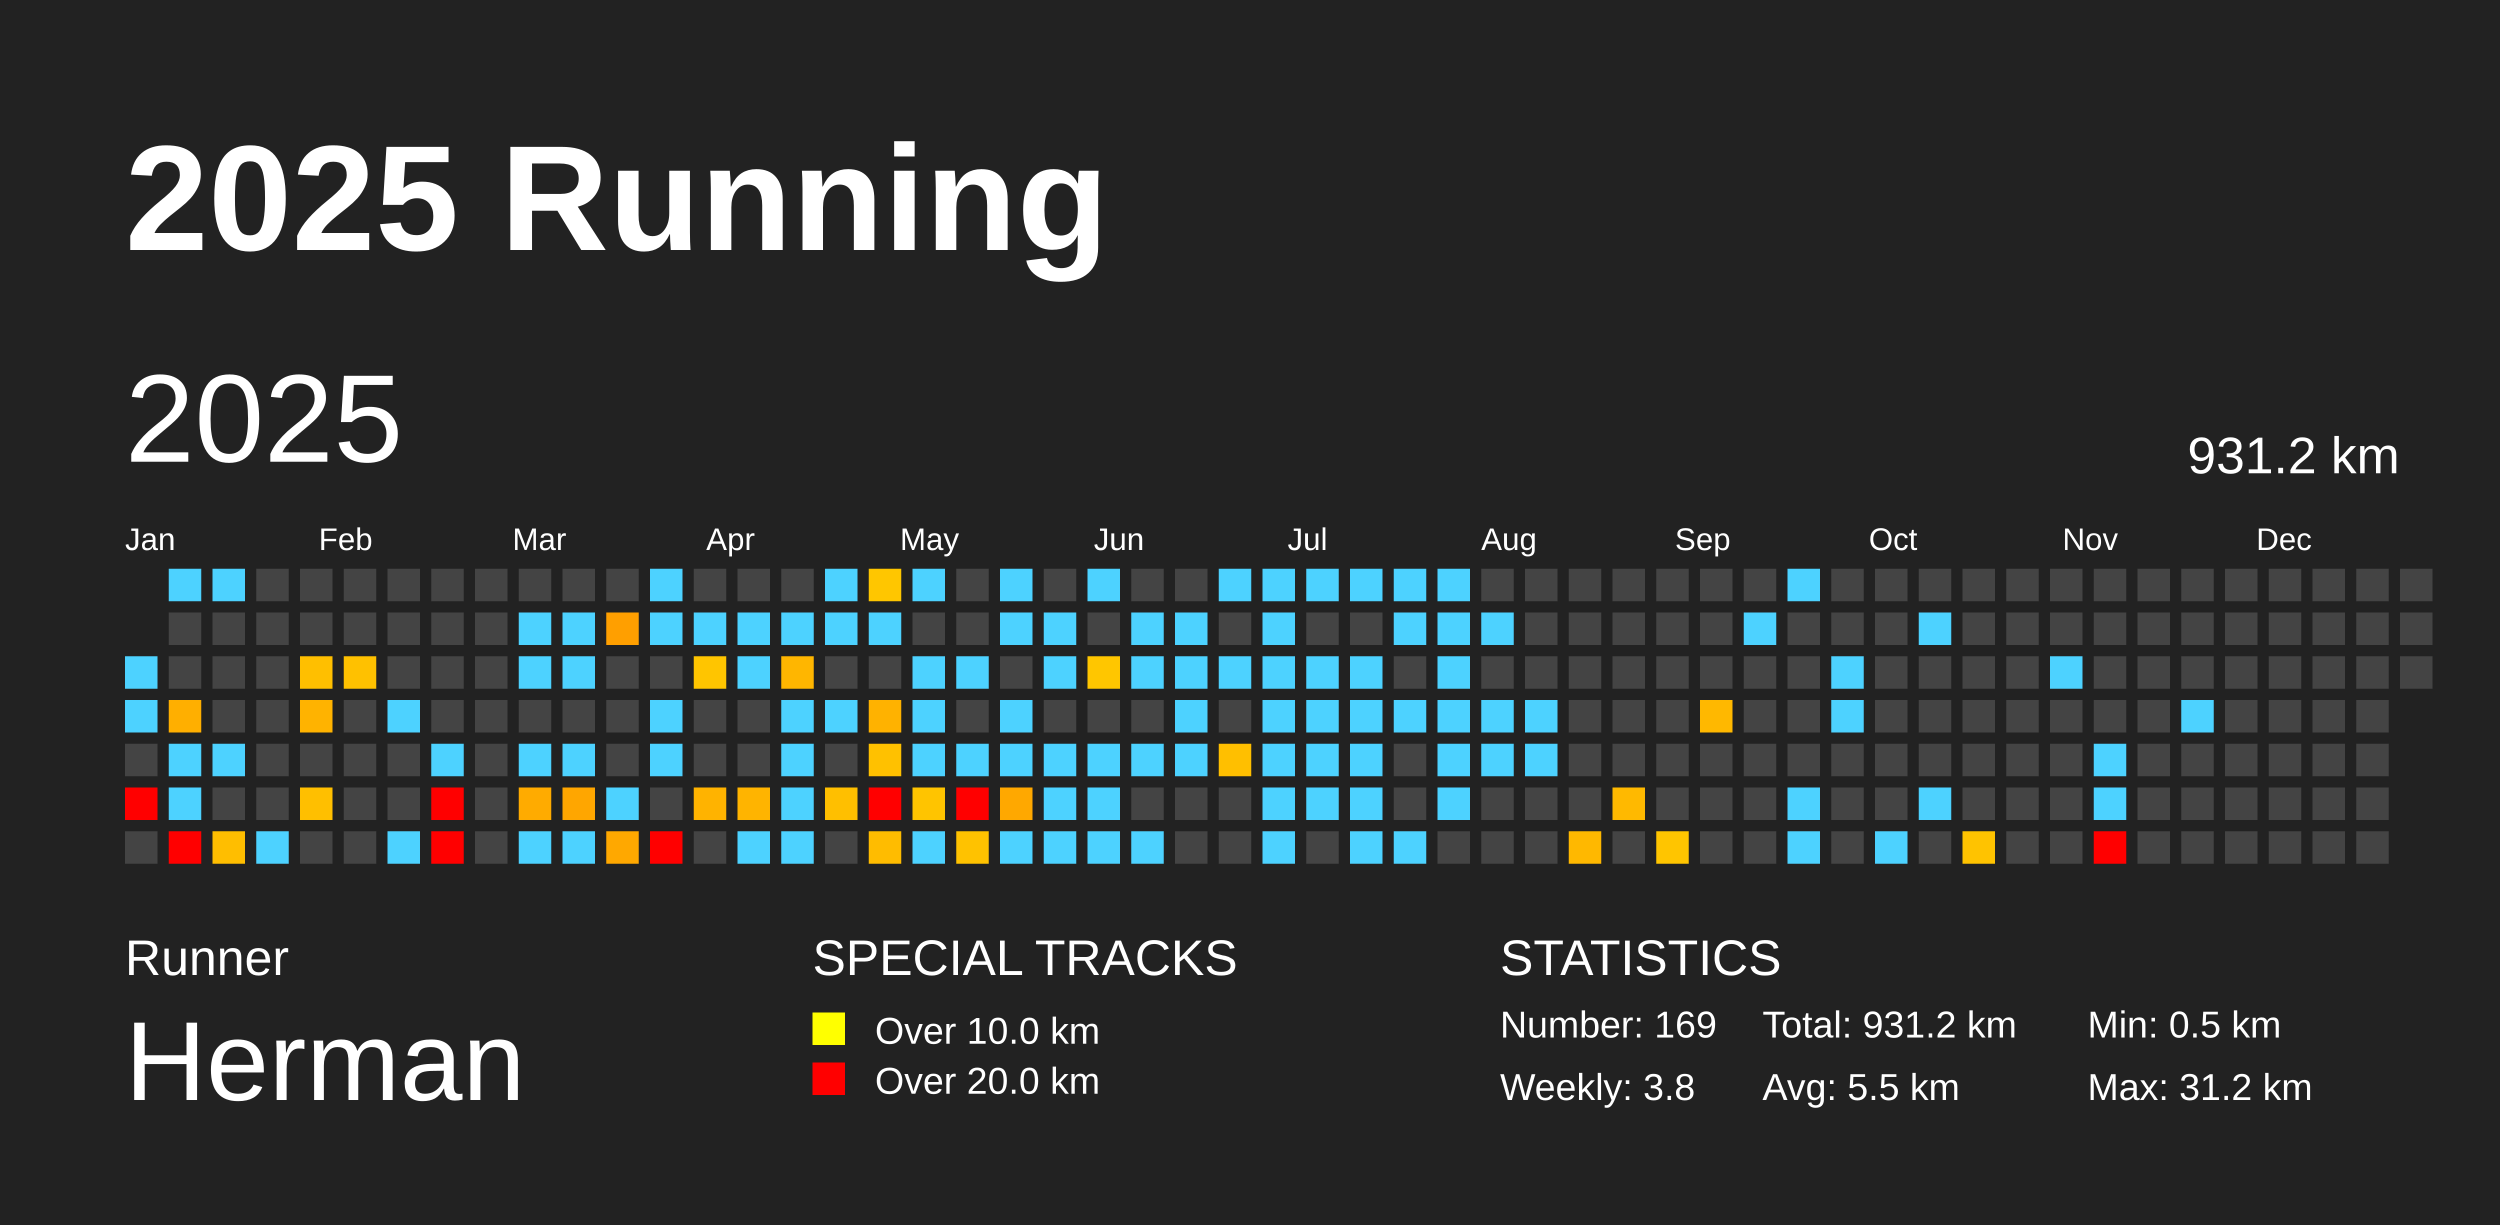
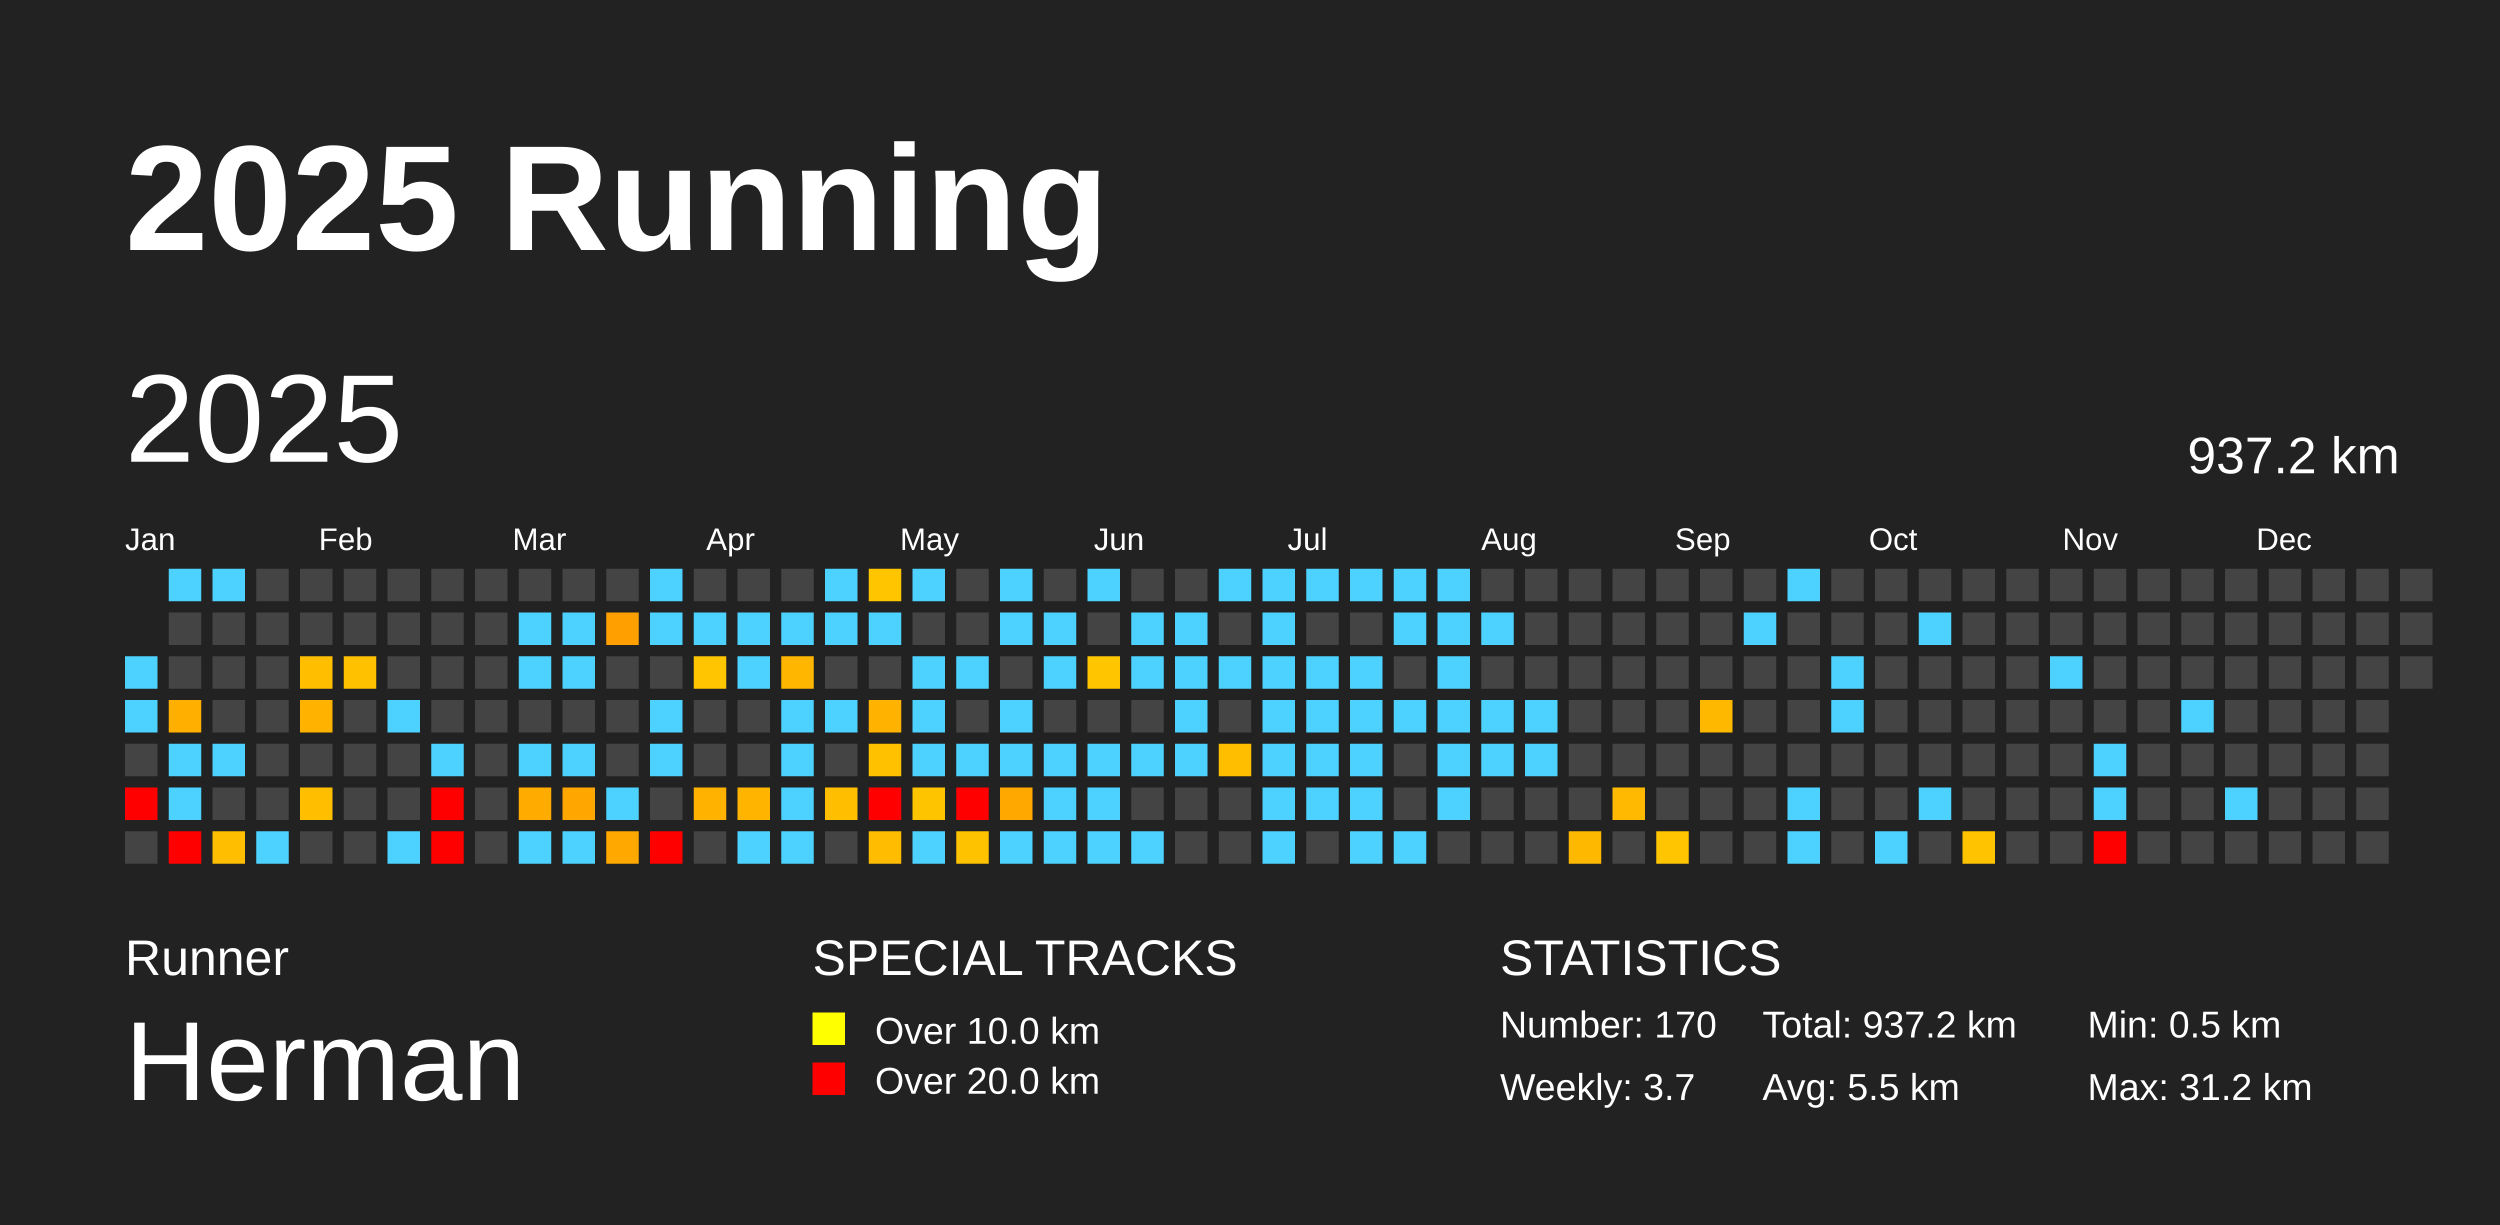
<svg xmlns="http://www.w3.org/2000/svg" baseProfile="full" height="98mm" version="1.1" viewBox="0,0,200,98" width="200mm">
  <defs />
  <rect fill="#222222" height="98" width="200" x="0" y="0" />
  <text fill="#FFFFFF" style="font-size:12px; font-family:Arial; font-weight:bold;" x="10" y="20">2025 Running</text>
  <text fill="#FFFFFF" style="font-size:4px; font-family:Arial" x="10" y="78">Runner</text>
  <text fill="#FFFFFF" style="font-size:9px; font-family:Arial" x="10" y="88">Herman</text>
  <text fill="#FFFFFF" style="font-size:4px; font-family:Arial" x="65" y="78">SPECIAL TRACKS</text>
  <rect fill="yellow" height="2.6" width="2.6" x="65" y="81" />
  <text fill="#FFFFFF" style="font-size:3px; font-family:Arial" x="70" y="83.5">Over 10.0 km</text>
  <rect fill="red" height="2.6" width="2.6" x="65" y="85" />
  <text fill="#FFFFFF" style="font-size:3px; font-family:Arial" x="70" y="87.5">Over 20.0 km</text>
  <text fill="#FFFFFF" style="font-size:4px; font-family:Arial" x="120" y="78">STATISTICS</text>
-   <text fill="#FFFFFF" style="font-size:3px; font-family:Arial" x="120" y="83">Number: 169</text>
-   <text fill="#FFFFFF" style="font-size:3px; font-family:Arial" x="120" y="88">Weekly: 3.8</text>
-   <text fill="#FFFFFF" style="font-size:3px; font-family:Arial" x="141" y="83">Total: 931.2 km</text>
+   <text fill="#FFFFFF" style="font-size:3px; font-family:Arial" x="120" y="83">Number: 170</text>
+   <text fill="#FFFFFF" style="font-size:3px; font-family:Arial" x="120" y="88">Weekly: 3.7</text>
+   <text fill="#FFFFFF" style="font-size:3px; font-family:Arial" x="141" y="83">Total: 937.2 km</text>
  <text fill="#FFFFFF" style="font-size:3px; font-family:Arial" x="141" y="88">Avg: 5.5 km</text>
  <text fill="#FFFFFF" style="font-size:3px; font-family:Arial" x="167" y="83">Min: 0.5 km</text>
  <text fill="#FFFFFF" style="font-size:3px; font-family:Arial" x="167" y="88">Max: 31.2 km</text>
  <text dominant-baseline="hanging" fill="#FFFFFF" style="font-size:10.0px; font-family:Arial;" x="10" y="30">2025</text>
-   <text dominant-baseline="hanging" fill="#FFFFFF" style="font-size:4.125px; font-family:Arial;" x="175" y="35">931.2 km</text>
+   <text dominant-baseline="hanging" fill="#FFFFFF" style="font-size:4.125px; font-family:Arial;" x="175" y="35">937.2 km</text>
  <text fill="#FFFFFF" style="font-size:2.5px; font-family:Arial" x="10.0" y="44">Jan</text>
  <text fill="#FFFFFF" style="font-size:2.5px; font-family:Arial" x="25.5" y="44">Feb</text>
  <text fill="#FFFFFF" style="font-size:2.5px; font-family:Arial" x="41.0" y="44">Mar</text>
  <text fill="#FFFFFF" style="font-size:2.5px; font-family:Arial" x="56.5" y="44">Apr</text>
  <text fill="#FFFFFF" style="font-size:2.5px; font-family:Arial" x="72.0" y="44">May</text>
  <text fill="#FFFFFF" style="font-size:2.5px; font-family:Arial" x="87.5" y="44">Jun</text>
  <text fill="#FFFFFF" style="font-size:2.5px; font-family:Arial" x="103.0" y="44">Jul</text>
  <text fill="#FFFFFF" style="font-size:2.5px; font-family:Arial" x="118.5" y="44">Aug</text>
  <text fill="#FFFFFF" style="font-size:2.5px; font-family:Arial" x="134.0" y="44">Sep</text>
  <text fill="#FFFFFF" style="font-size:2.5px; font-family:Arial" x="149.5" y="44">Oct</text>
  <text fill="#FFFFFF" style="font-size:2.5px; font-family:Arial" x="165.0" y="44">Nov</text>
  <text fill="#FFFFFF" style="font-size:2.5px; font-family:Arial" x="180.5" y="44">Dec</text>
  <rect fill="#4dd2ff" height="2.6" width="2.6" x="10.0" y="52.5" />
  <rect fill="#4dd2ff" height="2.6" width="2.6" x="10.0" y="56.0" />
  <rect fill="#444444" height="2.6" width="2.6" x="10.0" y="59.5" />
  <rect fill="red" height="2.6" width="2.6" x="10.0" y="63.0" />
  <rect fill="#444444" height="2.6" width="2.6" x="10.0" y="66.5" />
  <rect fill="#4dd2ff" height="2.6" width="2.6" x="13.5" y="45.5" />
  <rect fill="#444444" height="2.6" width="2.6" x="13.5" y="49.0" />
  <rect fill="#444444" height="2.6" width="2.6" x="13.5" y="52.5" />
  <rect fill="#ffaf00" height="2.6" width="2.6" x="13.5" y="56.0" />
  <rect fill="#4dd2ff" height="2.6" width="2.6" x="13.5" y="59.5" />
  <rect fill="#4dd2ff" height="2.6" width="2.6" x="13.5" y="63.0" />
  <rect fill="red" height="2.6" width="2.6" x="13.5" y="66.5" />
  <rect fill="#4dd2ff" height="2.6" width="2.6" x="17.0" y="45.5" />
  <rect fill="#444444" height="2.6" width="2.6" x="17.0" y="49.0" />
  <rect fill="#444444" height="2.6" width="2.6" x="17.0" y="52.5" />
  <rect fill="#444444" height="2.6" width="2.6" x="17.0" y="56.0" />
  <rect fill="#4dd2ff" height="2.6" width="2.6" x="17.0" y="59.5" />
  <rect fill="#444444" height="2.6" width="2.6" x="17.0" y="63.0" />
  <rect fill="#ffbe00" height="2.6" width="2.6" x="17.0" y="66.5" />
  <rect fill="#444444" height="2.6" width="2.6" x="20.5" y="45.5" />
  <rect fill="#444444" height="2.6" width="2.6" x="20.5" y="49.0" />
  <rect fill="#444444" height="2.6" width="2.6" x="20.5" y="52.5" />
  <rect fill="#444444" height="2.6" width="2.6" x="20.5" y="56.0" />
  <rect fill="#444444" height="2.6" width="2.6" x="20.5" y="59.5" />
  <rect fill="#444444" height="2.6" width="2.6" x="20.5" y="63.0" />
  <rect fill="#4dd2ff" height="2.6" width="2.6" x="20.5" y="66.5" />
  <rect fill="#444444" height="2.6" width="2.6" x="24.0" y="45.5" />
  <rect fill="#444444" height="2.6" width="2.6" x="24.0" y="49.0" />
  <rect fill="#ffbf00" height="2.6" width="2.6" x="24.0" y="52.5" />
  <rect fill="#ffb300" height="2.6" width="2.6" x="24.0" y="56.0" />
  <rect fill="#444444" height="2.6" width="2.6" x="24.0" y="59.5" />
  <rect fill="#ffbf00" height="2.6" width="2.6" x="24.0" y="63.0" />
  <rect fill="#444444" height="2.6" width="2.6" x="24.0" y="66.5" />
  <rect fill="#444444" height="2.6" width="2.6" x="27.5" y="45.5" />
  <rect fill="#444444" height="2.6" width="2.6" x="27.5" y="49.0" />
  <rect fill="#ffc100" height="2.6" width="2.6" x="27.5" y="52.5" />
  <rect fill="#444444" height="2.6" width="2.6" x="27.5" y="56.0" />
  <rect fill="#444444" height="2.6" width="2.6" x="27.5" y="59.5" />
  <rect fill="#444444" height="2.6" width="2.6" x="27.5" y="63.0" />
  <rect fill="#444444" height="2.6" width="2.6" x="27.5" y="66.5" />
  <rect fill="#444444" height="2.6" width="2.6" x="31.0" y="45.5" />
  <rect fill="#444444" height="2.6" width="2.6" x="31.0" y="49.0" />
  <rect fill="#444444" height="2.6" width="2.6" x="31.0" y="52.5" />
  <rect fill="#4dd2ff" height="2.6" width="2.6" x="31.0" y="56.0" />
  <rect fill="#444444" height="2.6" width="2.6" x="31.0" y="59.5" />
  <rect fill="#444444" height="2.6" width="2.6" x="31.0" y="63.0" />
  <rect fill="#4dd2ff" height="2.6" width="2.6" x="31.0" y="66.5" />
  <rect fill="#444444" height="2.6" width="2.6" x="34.5" y="45.5" />
  <rect fill="#444444" height="2.6" width="2.6" x="34.5" y="49.0" />
  <rect fill="#444444" height="2.6" width="2.6" x="34.5" y="52.5" />
  <rect fill="#444444" height="2.6" width="2.6" x="34.5" y="56.0" />
  <rect fill="#4dd2ff" height="2.6" width="2.6" x="34.5" y="59.5" />
  <rect fill="red" height="2.6" width="2.6" x="34.5" y="63.0" />
  <rect fill="red" height="2.6" width="2.6" x="34.5" y="66.5" />
  <rect fill="#444444" height="2.6" width="2.6" x="38.0" y="45.5" />
  <rect fill="#444444" height="2.6" width="2.6" x="38.0" y="49.0" />
  <rect fill="#444444" height="2.6" width="2.6" x="38.0" y="52.5" />
  <rect fill="#444444" height="2.6" width="2.6" x="38.0" y="56.0" />
  <rect fill="#444444" height="2.6" width="2.6" x="38.0" y="59.5" />
  <rect fill="#444444" height="2.6" width="2.6" x="38.0" y="63.0" />
  <rect fill="#444444" height="2.6" width="2.6" x="38.0" y="66.5" />
  <rect fill="#444444" height="2.6" width="2.6" x="41.5" y="45.5" />
  <rect fill="#4dd2ff" height="2.6" width="2.6" x="41.5" y="49.0" />
  <rect fill="#4dd2ff" height="2.6" width="2.6" x="41.5" y="52.5" />
  <rect fill="#444444" height="2.6" width="2.6" x="41.5" y="56.0" />
  <rect fill="#4dd2ff" height="2.6" width="2.6" x="41.5" y="59.5" />
  <rect fill="#ffab00" height="2.6" width="2.6" x="41.5" y="63.0" />
  <rect fill="#4dd2ff" height="2.6" width="2.6" x="41.5" y="66.5" />
  <rect fill="#444444" height="2.6" width="2.6" x="45.0" y="45.5" />
  <rect fill="#4dd2ff" height="2.6" width="2.6" x="45.0" y="49.0" />
  <rect fill="#4dd2ff" height="2.6" width="2.6" x="45.0" y="52.5" />
  <rect fill="#444444" height="2.6" width="2.6" x="45.0" y="56.0" />
  <rect fill="#4dd2ff" height="2.6" width="2.6" x="45.0" y="59.5" />
  <rect fill="#ffa600" height="2.6" width="2.6" x="45.0" y="63.0" />
  <rect fill="#4dd2ff" height="2.6" width="2.6" x="45.0" y="66.5" />
  <rect fill="#444444" height="2.6" width="2.6" x="48.5" y="45.5" />
  <rect fill="#ff9f00" height="2.6" width="2.6" x="48.5" y="49.0" />
  <rect fill="#444444" height="2.6" width="2.6" x="48.5" y="52.5" />
  <rect fill="#444444" height="2.6" width="2.6" x="48.5" y="56.0" />
  <rect fill="#444444" height="2.6" width="2.6" x="48.5" y="59.5" />
  <rect fill="#4dd2ff" height="2.6" width="2.6" x="48.5" y="63.0" />
  <rect fill="#ffa800" height="2.6" width="2.6" x="48.5" y="66.5" />
  <rect fill="#4dd2ff" height="2.6" width="2.6" x="52.0" y="45.5" />
  <rect fill="#4dd2ff" height="2.6" width="2.6" x="52.0" y="49.0" />
  <rect fill="#444444" height="2.6" width="2.6" x="52.0" y="52.5" />
  <rect fill="#4dd2ff" height="2.6" width="2.6" x="52.0" y="56.0" />
  <rect fill="#4dd2ff" height="2.6" width="2.6" x="52.0" y="59.5" />
  <rect fill="#444444" height="2.6" width="2.6" x="52.0" y="63.0" />
  <rect fill="red" height="2.6" width="2.6" x="52.0" y="66.5" />
  <rect fill="#444444" height="2.6" width="2.6" x="55.5" y="45.5" />
  <rect fill="#4dd2ff" height="2.6" width="2.6" x="55.5" y="49.0" />
  <rect fill="#ffc500" height="2.6" width="2.6" x="55.5" y="52.5" />
  <rect fill="#444444" height="2.6" width="2.6" x="55.5" y="56.0" />
  <rect fill="#444444" height="2.6" width="2.6" x="55.5" y="59.5" />
  <rect fill="#ffb300" height="2.6" width="2.6" x="55.5" y="63.0" />
  <rect fill="#444444" height="2.6" width="2.6" x="55.5" y="66.5" />
  <rect fill="#444444" height="2.6" width="2.6" x="59.0" y="45.5" />
  <rect fill="#4dd2ff" height="2.6" width="2.6" x="59.0" y="49.0" />
  <rect fill="#4dd2ff" height="2.6" width="2.6" x="59.0" y="52.5" />
  <rect fill="#444444" height="2.6" width="2.6" x="59.0" y="56.0" />
  <rect fill="#444444" height="2.6" width="2.6" x="59.0" y="59.5" />
  <rect fill="#ffb400" height="2.6" width="2.6" x="59.0" y="63.0" />
  <rect fill="#4dd2ff" height="2.6" width="2.6" x="59.0" y="66.5" />
  <rect fill="#444444" height="2.6" width="2.6" x="62.5" y="45.5" />
  <rect fill="#4dd2ff" height="2.6" width="2.6" x="62.5" y="49.0" />
  <rect fill="#ffb600" height="2.6" width="2.6" x="62.5" y="52.5" />
  <rect fill="#4dd2ff" height="2.6" width="2.6" x="62.5" y="56.0" />
  <rect fill="#4dd2ff" height="2.6" width="2.6" x="62.5" y="59.5" />
  <rect fill="#4dd2ff" height="2.6" width="2.6" x="62.5" y="63.0" />
  <rect fill="#4dd2ff" height="2.6" width="2.6" x="62.5" y="66.5" />
  <rect fill="#4dd2ff" height="2.6" width="2.6" x="66.0" y="45.5" />
  <rect fill="#4dd2ff" height="2.6" width="2.6" x="66.0" y="49.0" />
  <rect fill="#444444" height="2.6" width="2.6" x="66.0" y="52.5" />
  <rect fill="#4dd2ff" height="2.6" width="2.6" x="66.0" y="56.0" />
  <rect fill="#444444" height="2.6" width="2.6" x="66.0" y="59.5" />
  <rect fill="#ffbf00" height="2.6" width="2.6" x="66.0" y="63.0" />
  <rect fill="#444444" height="2.6" width="2.6" x="66.0" y="66.5" />
  <rect fill="#ffc600" height="2.6" width="2.6" x="69.5" y="45.5" />
  <rect fill="#4dd2ff" height="2.6" width="2.6" x="69.5" y="49.0" />
  <rect fill="#444444" height="2.6" width="2.6" x="69.5" y="52.5" />
  <rect fill="#ffb200" height="2.6" width="2.6" x="69.5" y="56.0" />
  <rect fill="#ffc100" height="2.6" width="2.6" x="69.5" y="59.5" />
  <rect fill="red" height="2.6" width="2.6" x="69.5" y="63.0" />
  <rect fill="#ffbc00" height="2.6" width="2.6" x="69.5" y="66.5" />
  <rect fill="#4dd2ff" height="2.6" width="2.6" x="73.0" y="45.5" />
  <rect fill="#444444" height="2.6" width="2.6" x="73.0" y="49.0" />
  <rect fill="#4dd2ff" height="2.6" width="2.6" x="73.0" y="52.5" />
  <rect fill="#4dd2ff" height="2.6" width="2.6" x="73.0" y="56.0" />
  <rect fill="#4dd2ff" height="2.6" width="2.6" x="73.0" y="59.5" />
  <rect fill="#ffc400" height="2.6" width="2.6" x="73.0" y="63.0" />
  <rect fill="#4dd2ff" height="2.6" width="2.6" x="73.0" y="66.5" />
  <rect fill="#444444" height="2.6" width="2.6" x="76.5" y="45.5" />
  <rect fill="#444444" height="2.6" width="2.6" x="76.5" y="49.0" />
  <rect fill="#4dd2ff" height="2.6" width="2.6" x="76.5" y="52.5" />
  <rect fill="#444444" height="2.6" width="2.6" x="76.5" y="56.0" />
  <rect fill="#4dd2ff" height="2.6" width="2.6" x="76.5" y="59.5" />
  <rect fill="red" height="2.6" width="2.6" x="76.5" y="63.0" />
  <rect fill="#ffc200" height="2.6" width="2.6" x="76.5" y="66.5" />
  <rect fill="#4dd2ff" height="2.6" width="2.6" x="80.0" y="45.5" />
  <rect fill="#4dd2ff" height="2.6" width="2.6" x="80.0" y="49.0" />
  <rect fill="#444444" height="2.6" width="2.6" x="80.0" y="52.5" />
  <rect fill="#4dd2ff" height="2.6" width="2.6" x="80.0" y="56.0" />
  <rect fill="#4dd2ff" height="2.6" width="2.6" x="80.0" y="59.5" />
  <rect fill="#ffa800" height="2.6" width="2.6" x="80.0" y="63.0" />
  <rect fill="#4dd2ff" height="2.6" width="2.6" x="80.0" y="66.5" />
  <rect fill="#444444" height="2.6" width="2.6" x="83.5" y="45.5" />
  <rect fill="#4dd2ff" height="2.6" width="2.6" x="83.5" y="49.0" />
  <rect fill="#4dd2ff" height="2.6" width="2.6" x="83.5" y="52.5" />
  <rect fill="#444444" height="2.6" width="2.6" x="83.5" y="56.0" />
  <rect fill="#4dd2ff" height="2.6" width="2.6" x="83.5" y="59.5" />
  <rect fill="#4dd2ff" height="2.6" width="2.6" x="83.5" y="63.0" />
  <rect fill="#4dd2ff" height="2.6" width="2.6" x="83.5" y="66.5" />
  <rect fill="#4dd2ff" height="2.6" width="2.6" x="87.0" y="45.5" />
  <rect fill="#444444" height="2.6" width="2.6" x="87.0" y="49.0" />
  <rect fill="#ffc600" height="2.6" width="2.6" x="87.0" y="52.5" />
  <rect fill="#444444" height="2.6" width="2.6" x="87.0" y="56.0" />
  <rect fill="#4dd2ff" height="2.6" width="2.6" x="87.0" y="59.5" />
  <rect fill="#4dd2ff" height="2.6" width="2.6" x="87.0" y="63.0" />
  <rect fill="#4dd2ff" height="2.6" width="2.6" x="87.0" y="66.5" />
  <rect fill="#444444" height="2.6" width="2.6" x="90.5" y="45.5" />
  <rect fill="#4dd2ff" height="2.6" width="2.6" x="90.5" y="49.0" />
  <rect fill="#4dd2ff" height="2.6" width="2.6" x="90.5" y="52.5" />
  <rect fill="#444444" height="2.6" width="2.6" x="90.5" y="56.0" />
  <rect fill="#4dd2ff" height="2.6" width="2.6" x="90.5" y="59.5" />
  <rect fill="#444444" height="2.6" width="2.6" x="90.5" y="63.0" />
  <rect fill="#4dd2ff" height="2.6" width="2.6" x="90.5" y="66.5" />
  <rect fill="#444444" height="2.6" width="2.6" x="94.0" y="45.5" />
  <rect fill="#4dd2ff" height="2.6" width="2.6" x="94.0" y="49.0" />
  <rect fill="#4dd2ff" height="2.6" width="2.6" x="94.0" y="52.5" />
  <rect fill="#4dd2ff" height="2.6" width="2.6" x="94.0" y="56.0" />
  <rect fill="#4dd2ff" height="2.6" width="2.6" x="94.0" y="59.5" />
  <rect fill="#444444" height="2.6" width="2.6" x="94.0" y="63.0" />
  <rect fill="#444444" height="2.6" width="2.6" x="94.0" y="66.5" />
  <rect fill="#4dd2ff" height="2.6" width="2.6" x="97.5" y="45.5" />
  <rect fill="#444444" height="2.6" width="2.6" x="97.5" y="49.0" />
  <rect fill="#4dd2ff" height="2.6" width="2.6" x="97.5" y="52.5" />
  <rect fill="#444444" height="2.6" width="2.6" x="97.5" y="56.0" />
  <rect fill="#ffbf00" height="2.6" width="2.6" x="97.5" y="59.5" />
  <rect fill="#444444" height="2.6" width="2.6" x="97.5" y="63.0" />
  <rect fill="#444444" height="2.6" width="2.6" x="97.5" y="66.5" />
  <rect fill="#4dd2ff" height="2.6" width="2.6" x="101.0" y="45.5" />
  <rect fill="#4dd2ff" height="2.6" width="2.6" x="101.0" y="49.0" />
  <rect fill="#4dd2ff" height="2.6" width="2.6" x="101.0" y="52.5" />
  <rect fill="#4dd2ff" height="2.6" width="2.6" x="101.0" y="56.0" />
  <rect fill="#4dd2ff" height="2.6" width="2.6" x="101.0" y="59.5" />
  <rect fill="#4dd2ff" height="2.6" width="2.6" x="101.0" y="63.0" />
  <rect fill="#4dd2ff" height="2.6" width="2.6" x="101.0" y="66.5" />
  <rect fill="#4dd2ff" height="2.6" width="2.6" x="104.5" y="45.5" />
  <rect fill="#444444" height="2.6" width="2.6" x="104.5" y="49.0" />
  <rect fill="#4dd2ff" height="2.6" width="2.6" x="104.5" y="52.5" />
  <rect fill="#4dd2ff" height="2.6" width="2.6" x="104.5" y="56.0" />
  <rect fill="#4dd2ff" height="2.6" width="2.6" x="104.5" y="59.5" />
  <rect fill="#4dd2ff" height="2.6" width="2.6" x="104.5" y="63.0" />
  <rect fill="#444444" height="2.6" width="2.6" x="104.5" y="66.5" />
  <rect fill="#4dd2ff" height="2.6" width="2.6" x="108.0" y="45.5" />
  <rect fill="#444444" height="2.6" width="2.6" x="108.0" y="49.0" />
  <rect fill="#4dd2ff" height="2.6" width="2.6" x="108.0" y="52.5" />
  <rect fill="#4dd2ff" height="2.6" width="2.6" x="108.0" y="56.0" />
  <rect fill="#4dd2ff" height="2.6" width="2.6" x="108.0" y="59.5" />
  <rect fill="#4dd2ff" height="2.6" width="2.6" x="108.0" y="63.0" />
  <rect fill="#4dd2ff" height="2.6" width="2.6" x="108.0" y="66.5" />
  <rect fill="#4dd2ff" height="2.6" width="2.6" x="111.5" y="45.5" />
  <rect fill="#4dd2ff" height="2.6" width="2.6" x="111.5" y="49.0" />
  <rect fill="#444444" height="2.6" width="2.6" x="111.5" y="52.5" />
  <rect fill="#4dd2ff" height="2.6" width="2.6" x="111.5" y="56.0" />
  <rect fill="#444444" height="2.6" width="2.6" x="111.5" y="59.5" />
  <rect fill="#444444" height="2.6" width="2.6" x="111.5" y="63.0" />
  <rect fill="#4dd2ff" height="2.6" width="2.6" x="111.5" y="66.5" />
  <rect fill="#4dd2ff" height="2.6" width="2.6" x="115.0" y="45.5" />
  <rect fill="#4dd2ff" height="2.6" width="2.6" x="115.0" y="49.0" />
  <rect fill="#4dd2ff" height="2.6" width="2.6" x="115.0" y="52.5" />
  <rect fill="#4dd2ff" height="2.6" width="2.6" x="115.0" y="56.0" />
  <rect fill="#4dd2ff" height="2.6" width="2.6" x="115.0" y="59.5" />
  <rect fill="#4dd2ff" height="2.6" width="2.6" x="115.0" y="63.0" />
  <rect fill="#444444" height="2.6" width="2.6" x="115.0" y="66.5" />
  <rect fill="#444444" height="2.6" width="2.6" x="118.5" y="45.5" />
  <rect fill="#4dd2ff" height="2.6" width="2.6" x="118.5" y="49.0" />
  <rect fill="#444444" height="2.6" width="2.6" x="118.5" y="52.5" />
  <rect fill="#4dd2ff" height="2.6" width="2.6" x="118.5" y="56.0" />
  <rect fill="#4dd2ff" height="2.6" width="2.6" x="118.5" y="59.5" />
  <rect fill="#444444" height="2.6" width="2.6" x="118.5" y="63.0" />
  <rect fill="#444444" height="2.6" width="2.6" x="118.5" y="66.5" />
  <rect fill="#444444" height="2.6" width="2.6" x="122.0" y="45.5" />
  <rect fill="#444444" height="2.6" width="2.6" x="122.0" y="49.0" />
  <rect fill="#444444" height="2.6" width="2.6" x="122.0" y="52.5" />
  <rect fill="#4dd2ff" height="2.6" width="2.6" x="122.0" y="56.0" />
  <rect fill="#4dd2ff" height="2.6" width="2.6" x="122.0" y="59.5" />
  <rect fill="#444444" height="2.6" width="2.6" x="122.0" y="63.0" />
  <rect fill="#444444" height="2.6" width="2.6" x="122.0" y="66.5" />
  <rect fill="#444444" height="2.6" width="2.6" x="125.5" y="45.5" />
  <rect fill="#444444" height="2.6" width="2.6" x="125.5" y="49.0" />
  <rect fill="#444444" height="2.6" width="2.6" x="125.5" y="52.5" />
  <rect fill="#444444" height="2.6" width="2.6" x="125.5" y="56.0" />
  <rect fill="#444444" height="2.6" width="2.6" x="125.5" y="59.5" />
  <rect fill="#444444" height="2.6" width="2.6" x="125.5" y="63.0" />
  <rect fill="#ffb800" height="2.6" width="2.6" x="125.5" y="66.5" />
  <rect fill="#444444" height="2.6" width="2.6" x="129.0" y="45.5" />
  <rect fill="#444444" height="2.6" width="2.6" x="129.0" y="49.0" />
  <rect fill="#444444" height="2.6" width="2.6" x="129.0" y="52.5" />
  <rect fill="#444444" height="2.6" width="2.6" x="129.0" y="56.0" />
  <rect fill="#444444" height="2.6" width="2.6" x="129.0" y="59.5" />
  <rect fill="#ffb900" height="2.6" width="2.6" x="129.0" y="63.0" />
  <rect fill="#444444" height="2.6" width="2.6" x="129.0" y="66.5" />
  <rect fill="#444444" height="2.6" width="2.6" x="132.5" y="45.5" />
  <rect fill="#444444" height="2.6" width="2.6" x="132.5" y="49.0" />
  <rect fill="#444444" height="2.6" width="2.6" x="132.5" y="52.5" />
  <rect fill="#444444" height="2.6" width="2.6" x="132.5" y="56.0" />
  <rect fill="#444444" height="2.6" width="2.6" x="132.5" y="59.5" />
  <rect fill="#444444" height="2.6" width="2.6" x="132.5" y="63.0" />
  <rect fill="#ffc500" height="2.6" width="2.6" x="132.5" y="66.5" />
  <rect fill="#444444" height="2.6" width="2.6" x="136.0" y="45.5" />
  <rect fill="#444444" height="2.6" width="2.6" x="136.0" y="49.0" />
  <rect fill="#444444" height="2.6" width="2.6" x="136.0" y="52.5" />
  <rect fill="#ffb800" height="2.6" width="2.6" x="136.0" y="56.0" />
  <rect fill="#444444" height="2.6" width="2.6" x="136.0" y="59.5" />
  <rect fill="#444444" height="2.6" width="2.6" x="136.0" y="63.0" />
  <rect fill="#444444" height="2.6" width="2.6" x="136.0" y="66.5" />
  <rect fill="#444444" height="2.6" width="2.6" x="139.5" y="45.5" />
  <rect fill="#4dd2ff" height="2.6" width="2.6" x="139.5" y="49.0" />
  <rect fill="#444444" height="2.6" width="2.6" x="139.5" y="52.5" />
  <rect fill="#444444" height="2.6" width="2.6" x="139.5" y="56.0" />
  <rect fill="#444444" height="2.6" width="2.6" x="139.5" y="59.5" />
  <rect fill="#444444" height="2.6" width="2.6" x="139.5" y="63.0" />
  <rect fill="#444444" height="2.6" width="2.6" x="139.5" y="66.5" />
  <rect fill="#4dd2ff" height="2.6" width="2.6" x="143.0" y="45.5" />
  <rect fill="#444444" height="2.6" width="2.6" x="143.0" y="49.0" />
  <rect fill="#444444" height="2.6" width="2.6" x="143.0" y="52.5" />
  <rect fill="#444444" height="2.6" width="2.6" x="143.0" y="56.0" />
  <rect fill="#444444" height="2.6" width="2.6" x="143.0" y="59.5" />
  <rect fill="#4dd2ff" height="2.6" width="2.6" x="143.0" y="63.0" />
  <rect fill="#4dd2ff" height="2.6" width="2.6" x="143.0" y="66.5" />
  <rect fill="#444444" height="2.6" width="2.6" x="146.5" y="45.5" />
  <rect fill="#444444" height="2.6" width="2.6" x="146.5" y="49.0" />
  <rect fill="#4dd2ff" height="2.6" width="2.6" x="146.5" y="52.5" />
  <rect fill="#4dd2ff" height="2.6" width="2.6" x="146.5" y="56.0" />
  <rect fill="#444444" height="2.6" width="2.6" x="146.5" y="59.5" />
  <rect fill="#444444" height="2.6" width="2.6" x="146.5" y="63.0" />
  <rect fill="#444444" height="2.6" width="2.6" x="146.5" y="66.5" />
  <rect fill="#444444" height="2.6" width="2.6" x="150.0" y="45.5" />
  <rect fill="#444444" height="2.6" width="2.6" x="150.0" y="49.0" />
  <rect fill="#444444" height="2.6" width="2.6" x="150.0" y="52.5" />
  <rect fill="#444444" height="2.6" width="2.6" x="150.0" y="56.0" />
  <rect fill="#444444" height="2.6" width="2.6" x="150.0" y="59.5" />
  <rect fill="#444444" height="2.6" width="2.6" x="150.0" y="63.0" />
  <rect fill="#4dd2ff" height="2.6" width="2.6" x="150.0" y="66.5" />
  <rect fill="#444444" height="2.6" width="2.6" x="153.5" y="45.5" />
  <rect fill="#4dd2ff" height="2.6" width="2.6" x="153.5" y="49.0" />
  <rect fill="#444444" height="2.6" width="2.6" x="153.5" y="52.5" />
  <rect fill="#444444" height="2.6" width="2.6" x="153.5" y="56.0" />
  <rect fill="#444444" height="2.6" width="2.6" x="153.5" y="59.5" />
  <rect fill="#4dd2ff" height="2.6" width="2.6" x="153.5" y="63.0" />
  <rect fill="#444444" height="2.6" width="2.6" x="153.5" y="66.5" />
  <rect fill="#444444" height="2.6" width="2.6" x="157.0" y="45.5" />
  <rect fill="#444444" height="2.6" width="2.6" x="157.0" y="49.0" />
  <rect fill="#444444" height="2.6" width="2.6" x="157.0" y="52.5" />
  <rect fill="#444444" height="2.6" width="2.6" x="157.0" y="56.0" />
  <rect fill="#444444" height="2.6" width="2.6" x="157.0" y="59.5" />
  <rect fill="#444444" height="2.6" width="2.6" x="157.0" y="63.0" />
  <rect fill="#ffc300" height="2.6" width="2.6" x="157.0" y="66.5" />
  <rect fill="#444444" height="2.6" width="2.6" x="160.5" y="45.5" />
  <rect fill="#444444" height="2.6" width="2.6" x="160.5" y="49.0" />
  <rect fill="#444444" height="2.6" width="2.6" x="160.5" y="52.5" />
  <rect fill="#444444" height="2.6" width="2.6" x="160.5" y="56.0" />
  <rect fill="#444444" height="2.6" width="2.6" x="160.5" y="59.5" />
  <rect fill="#444444" height="2.6" width="2.6" x="160.5" y="63.0" />
  <rect fill="#444444" height="2.6" width="2.6" x="160.5" y="66.5" />
  <rect fill="#444444" height="2.6" width="2.6" x="164.0" y="45.5" />
  <rect fill="#444444" height="2.6" width="2.6" x="164.0" y="49.0" />
  <rect fill="#4dd2ff" height="2.6" width="2.6" x="164.0" y="52.5" />
  <rect fill="#444444" height="2.6" width="2.6" x="164.0" y="56.0" />
  <rect fill="#444444" height="2.6" width="2.6" x="164.0" y="59.5" />
  <rect fill="#444444" height="2.6" width="2.6" x="164.0" y="63.0" />
  <rect fill="#444444" height="2.6" width="2.6" x="164.0" y="66.5" />
  <rect fill="#444444" height="2.6" width="2.6" x="167.5" y="45.5" />
  <rect fill="#444444" height="2.6" width="2.6" x="167.5" y="49.0" />
  <rect fill="#444444" height="2.6" width="2.6" x="167.5" y="52.5" />
  <rect fill="#444444" height="2.6" width="2.6" x="167.5" y="56.0" />
  <rect fill="#4dd2ff" height="2.6" width="2.6" x="167.5" y="59.5" />
  <rect fill="#4dd2ff" height="2.6" width="2.6" x="167.5" y="63.0" />
  <rect fill="red" height="2.6" width="2.6" x="167.5" y="66.5" />
  <rect fill="#444444" height="2.6" width="2.6" x="171.0" y="45.5" />
  <rect fill="#444444" height="2.6" width="2.6" x="171.0" y="49.0" />
  <rect fill="#444444" height="2.6" width="2.6" x="171.0" y="52.5" />
  <rect fill="#444444" height="2.6" width="2.6" x="171.0" y="56.0" />
  <rect fill="#444444" height="2.6" width="2.6" x="171.0" y="59.5" />
  <rect fill="#444444" height="2.6" width="2.6" x="171.0" y="63.0" />
  <rect fill="#444444" height="2.6" width="2.6" x="171.0" y="66.5" />
  <rect fill="#444444" height="2.6" width="2.6" x="174.5" y="45.5" />
  <rect fill="#444444" height="2.6" width="2.6" x="174.5" y="49.0" />
  <rect fill="#444444" height="2.6" width="2.6" x="174.5" y="52.5" />
  <rect fill="#4dd2ff" height="2.6" width="2.6" x="174.5" y="56.0" />
  <rect fill="#444444" height="2.6" width="2.6" x="174.5" y="59.5" />
  <rect fill="#444444" height="2.6" width="2.6" x="174.5" y="63.0" />
  <rect fill="#444444" height="2.6" width="2.6" x="174.5" y="66.5" />
  <rect fill="#444444" height="2.6" width="2.6" x="178.0" y="45.5" />
  <rect fill="#444444" height="2.6" width="2.6" x="178.0" y="49.0" />
  <rect fill="#444444" height="2.6" width="2.6" x="178.0" y="52.5" />
  <rect fill="#444444" height="2.6" width="2.6" x="178.0" y="56.0" />
  <rect fill="#444444" height="2.6" width="2.6" x="178.0" y="59.5" />
-   <rect fill="#444444" height="2.6" width="2.6" x="178.0" y="63.0" />
+   <rect fill="#4dd2ff" height="2.6" width="2.6" x="178.0" y="63.0" />
  <rect fill="#444444" height="2.6" width="2.6" x="178.0" y="66.5" />
  <rect fill="#444444" height="2.6" width="2.6" x="181.5" y="45.5" />
  <rect fill="#444444" height="2.6" width="2.6" x="181.5" y="49.0" />
  <rect fill="#444444" height="2.6" width="2.6" x="181.5" y="52.5" />
  <rect fill="#444444" height="2.6" width="2.6" x="181.5" y="56.0" />
  <rect fill="#444444" height="2.6" width="2.6" x="181.5" y="59.5" />
  <rect fill="#444444" height="2.6" width="2.6" x="181.5" y="63.0" />
  <rect fill="#444444" height="2.6" width="2.6" x="181.5" y="66.5" />
  <rect fill="#444444" height="2.6" width="2.6" x="185.0" y="45.5" />
  <rect fill="#444444" height="2.6" width="2.6" x="185.0" y="49.0" />
  <rect fill="#444444" height="2.6" width="2.6" x="185.0" y="52.5" />
  <rect fill="#444444" height="2.6" width="2.6" x="185.0" y="56.0" />
  <rect fill="#444444" height="2.6" width="2.6" x="185.0" y="59.5" />
  <rect fill="#444444" height="2.6" width="2.6" x="185.0" y="63.0" />
  <rect fill="#444444" height="2.6" width="2.6" x="185.0" y="66.5" />
  <rect fill="#444444" height="2.6" width="2.6" x="188.5" y="45.5" />
  <rect fill="#444444" height="2.6" width="2.6" x="188.5" y="49.0" />
  <rect fill="#444444" height="2.6" width="2.6" x="188.5" y="52.5" />
  <rect fill="#444444" height="2.6" width="2.6" x="188.5" y="56.0" />
  <rect fill="#444444" height="2.6" width="2.6" x="188.5" y="59.5" />
  <rect fill="#444444" height="2.6" width="2.6" x="188.5" y="63.0" />
  <rect fill="#444444" height="2.6" width="2.6" x="188.5" y="66.5" />
  <rect fill="#444444" height="2.6" width="2.6" x="192.0" y="45.5" />
  <rect fill="#444444" height="2.6" width="2.6" x="192.0" y="49.0" />
  <rect fill="#444444" height="2.6" width="2.6" x="192.0" y="52.5" />
</svg>
